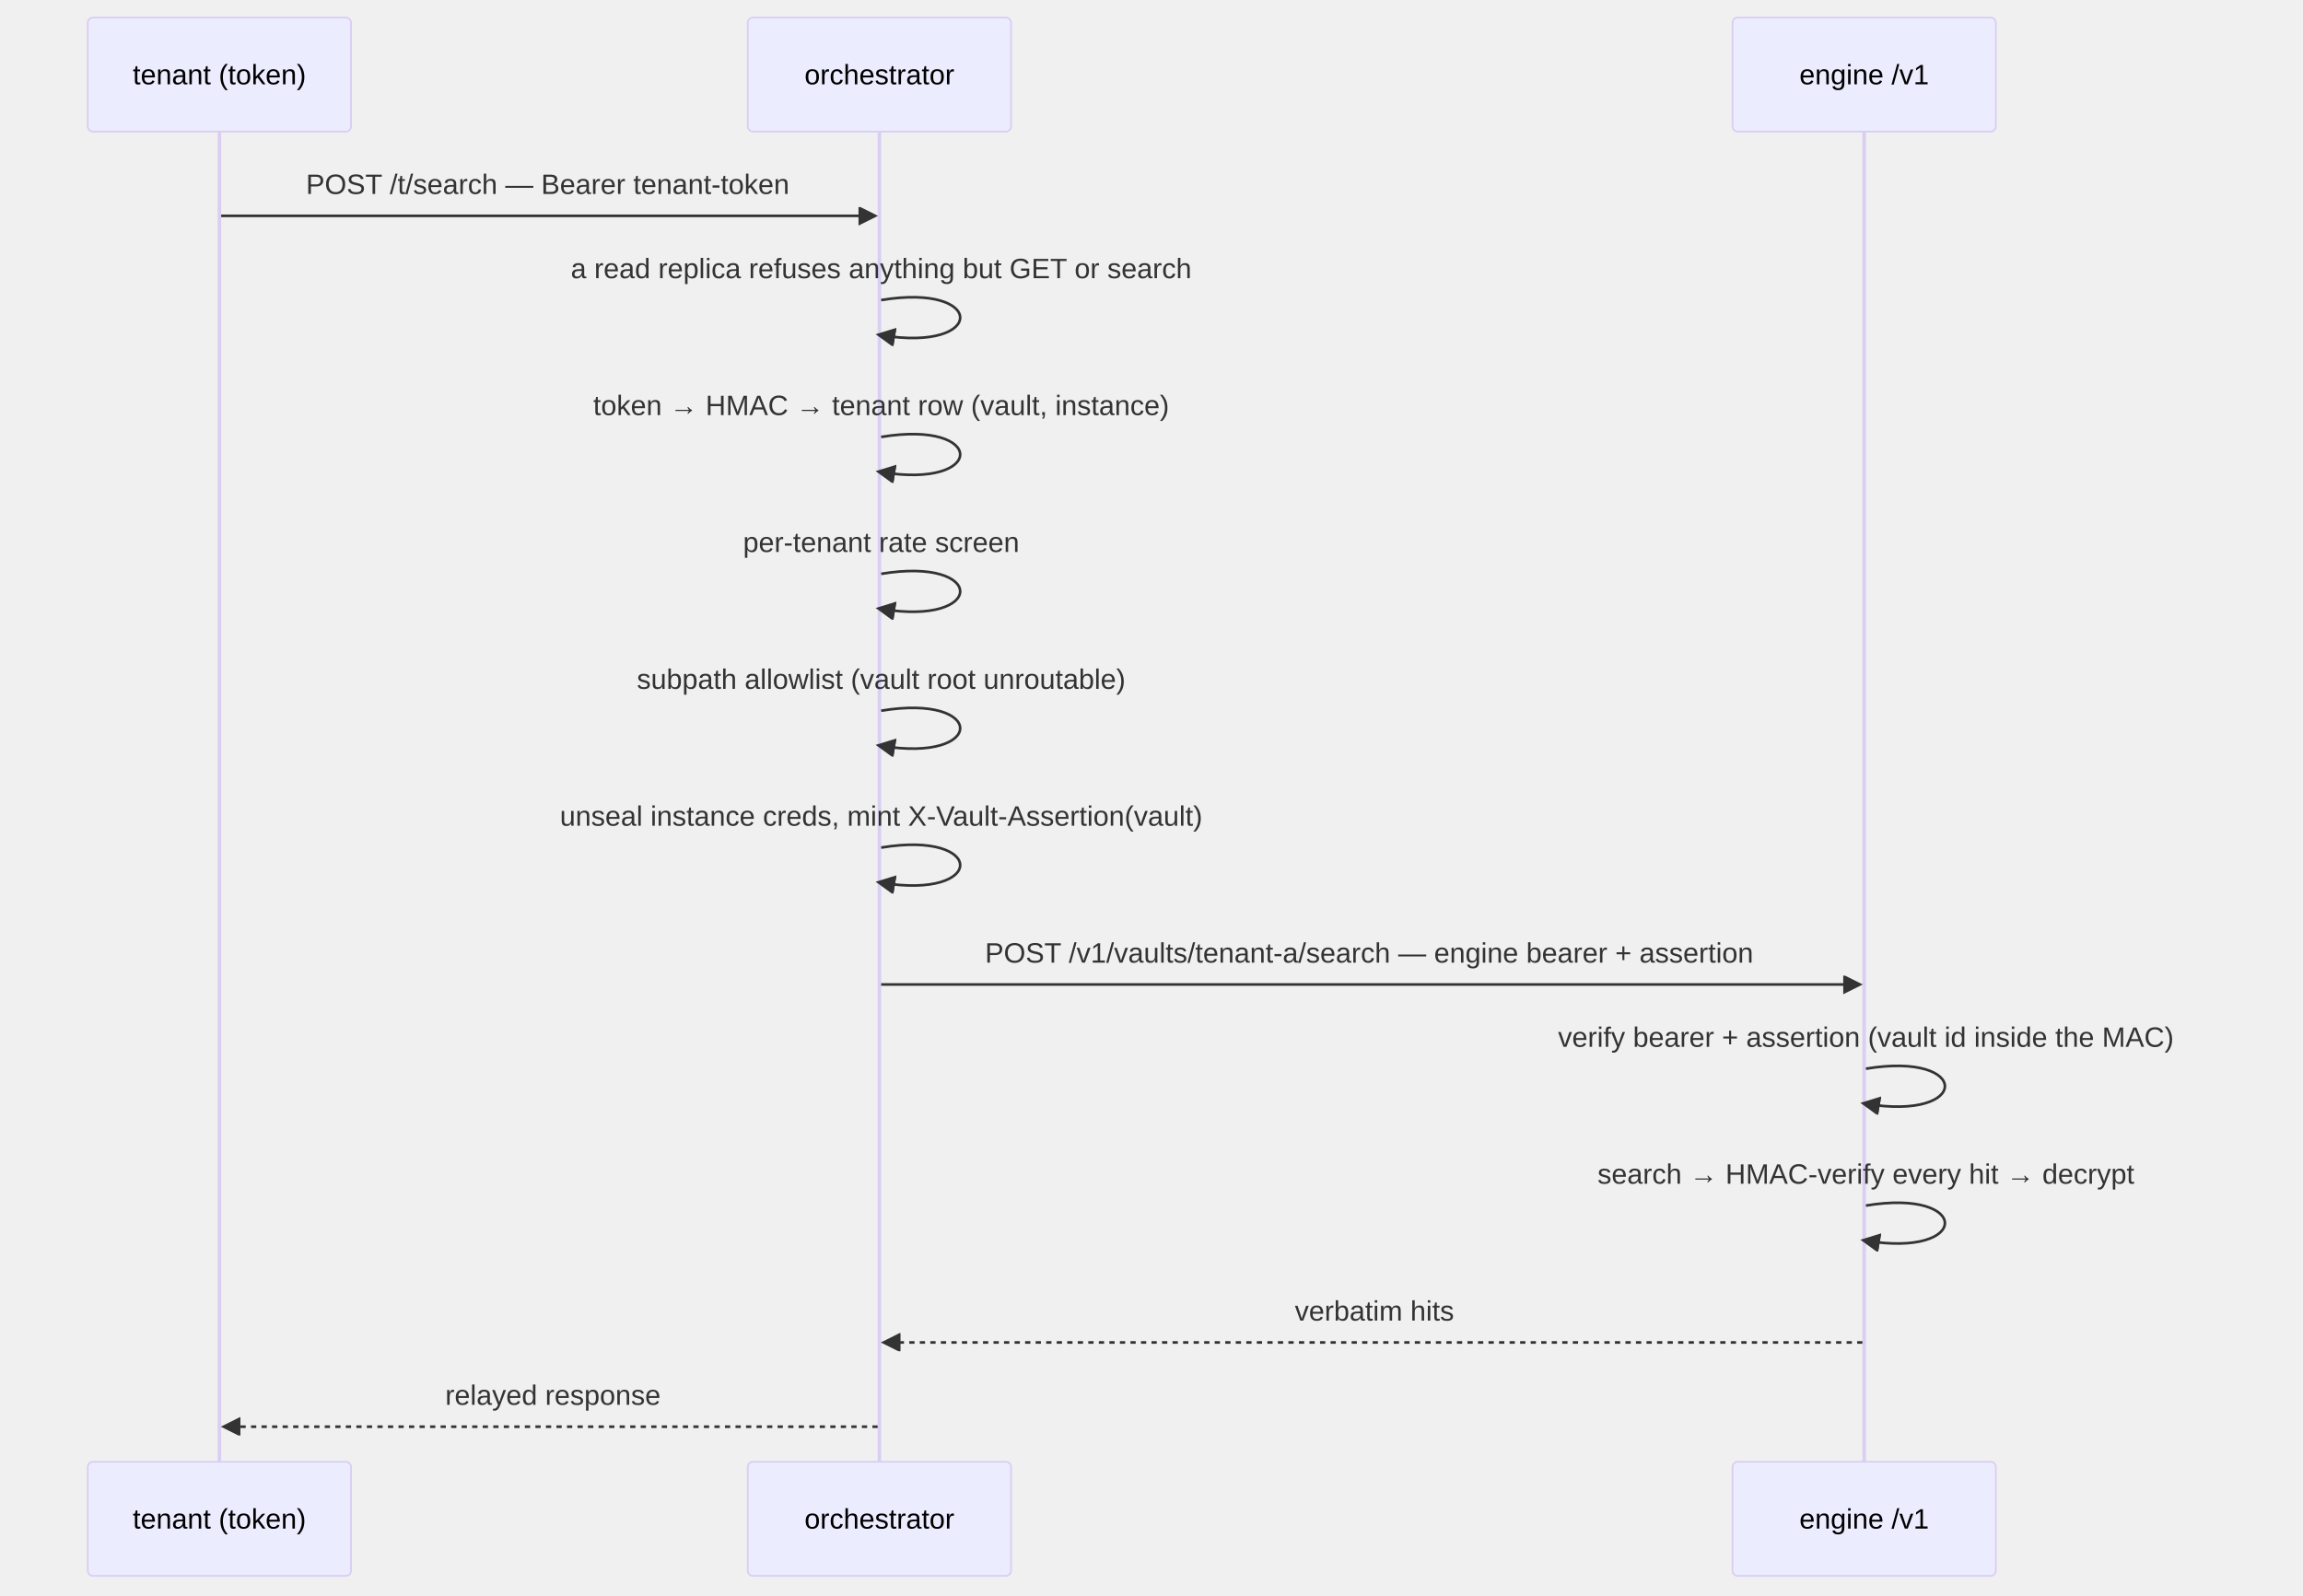
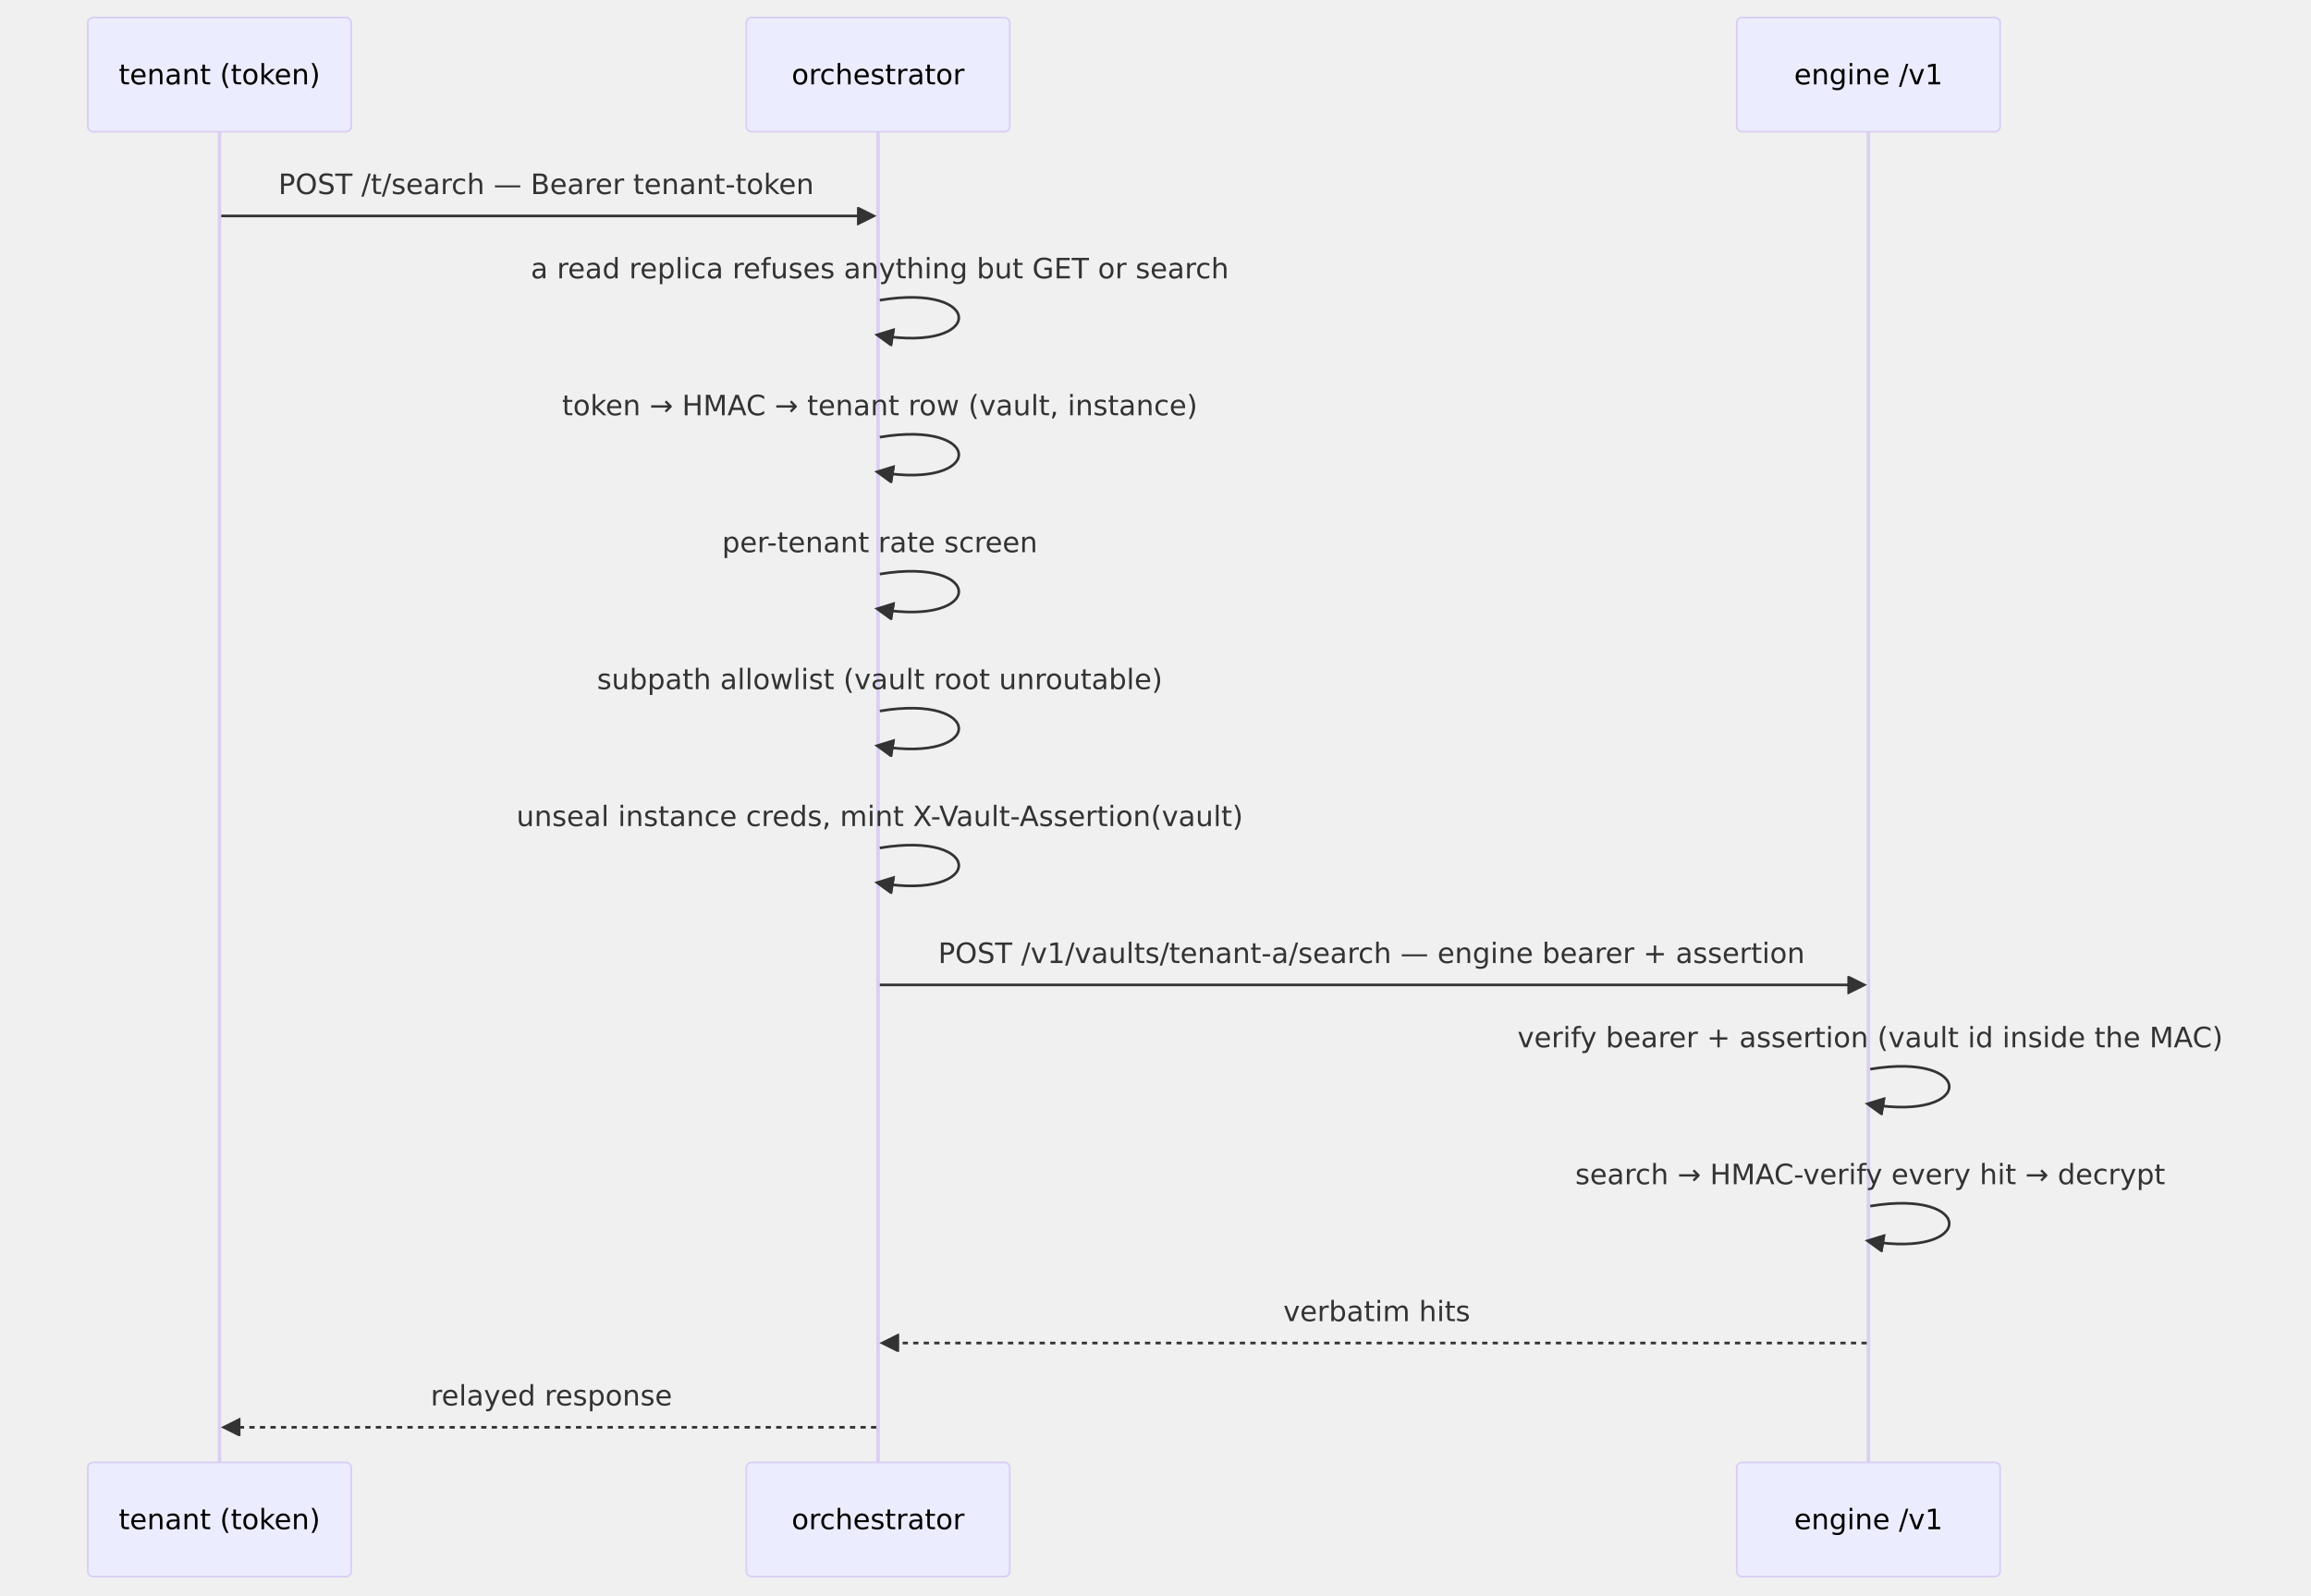
- <svg xmlns="http://www.w3.org/2000/svg" aria-roledescription="sequence" role="graphics-document document" viewBox="-50 -10 1312 909" style="max-width: 1312px; background-color: white;" width="100%" id="my-svg">
+ <svg xmlns="http://www.w3.org/2000/svg" aria-roledescription="sequence" role="graphics-document document" viewBox="-50 -10 1316 909" style="max-width: 1316px; background-color: white;" width="100%" id="my-svg">
  <g>
-     <rect class="actor actor-bottom" ry="3" rx="3" name="E" height="65" width="150" stroke="#666" fill="#eaeaea" y="823" x="937" />
-     <text style="text-anchor: middle; font-size: 16px; font-weight: 400;" class="actor" alignment-baseline="central" dominant-baseline="central" y="855.5" x="1012">
-       <tspan dy="0" x="1012">engine /v1</tspan>
+     <rect class="actor actor-bottom" ry="3" rx="3" name="E" height="65" width="150" stroke="#666" fill="#eaeaea" y="823" x="939" />
+     <text style="text-anchor: middle; font-size: 16px; font-weight: 400; font-family: &quot;DejaVu Sans&quot;, &quot;Noto Sans&quot;, sans-serif;" class="actor" alignment-baseline="central" dominant-baseline="central" y="855.5" x="1014">
+       <tspan dy="0" x="1014">engine /v1</tspan>
    </text>
  </g>
  <g>
-     <rect class="actor actor-bottom" ry="3" rx="3" name="O" height="65" width="150" stroke="#666" fill="#eaeaea" y="823" x="376" />
-     <text style="text-anchor: middle; font-size: 16px; font-weight: 400;" class="actor" alignment-baseline="central" dominant-baseline="central" y="855.5" x="451">
-       <tspan dy="0" x="451">orchestrator</tspan>
+     <rect class="actor actor-bottom" ry="3" rx="3" name="O" height="65" width="150" stroke="#666" fill="#eaeaea" y="823" x="375" />
+     <text style="text-anchor: middle; font-size: 16px; font-weight: 400; font-family: &quot;DejaVu Sans&quot;, &quot;Noto Sans&quot;, sans-serif;" class="actor" alignment-baseline="central" dominant-baseline="central" y="855.5" x="450">
+       <tspan dy="0" x="450">orchestrator</tspan>
    </text>
  </g>
  <g>
    <rect class="actor actor-bottom" ry="3" rx="3" name="T" height="65" width="150" stroke="#666" fill="#eaeaea" y="823" x="0" />
-     <text style="text-anchor: middle; font-size: 16px; font-weight: 400;" class="actor" alignment-baseline="central" dominant-baseline="central" y="855.5" x="75">
+     <text style="text-anchor: middle; font-size: 16px; font-weight: 400; font-family: &quot;DejaVu Sans&quot;, &quot;Noto Sans&quot;, sans-serif;" class="actor" alignment-baseline="central" dominant-baseline="central" y="855.5" x="75">
      <tspan dy="0" x="75">tenant (token)</tspan>
    </text>
  </g>
  <g>
-     <line stroke="#999" stroke-width="0.5px" class="200" y2="823" x2="1012" y1="5" x1="1012" id="actor2" />
+     <line stroke="#999" stroke-width="0.5px" class="200" y2="823" x2="1014" y1="5" x1="1014" id="actor2" />
    <g id="root-2">
-       <rect class="actor actor-top" ry="3" rx="3" name="E" height="65" width="150" stroke="#666" fill="#eaeaea" y="0" x="937" />
-       <text style="text-anchor: middle; font-size: 16px; font-weight: 400;" class="actor" alignment-baseline="central" dominant-baseline="central" y="32.5" x="1012">
-         <tspan dy="0" x="1012">engine /v1</tspan>
+       <rect class="actor actor-top" ry="3" rx="3" name="E" height="65" width="150" stroke="#666" fill="#eaeaea" y="0" x="939" />
+       <text style="text-anchor: middle; font-size: 16px; font-weight: 400; font-family: &quot;DejaVu Sans&quot;, &quot;Noto Sans&quot;, sans-serif;" class="actor" alignment-baseline="central" dominant-baseline="central" y="32.5" x="1014">
+         <tspan dy="0" x="1014">engine /v1</tspan>
      </text>
    </g>
  </g>
  <g>
-     <line stroke="#999" stroke-width="0.5px" class="200" y2="823" x2="451" y1="5" x1="451" id="actor1" />
+     <line stroke="#999" stroke-width="0.5px" class="200" y2="823" x2="450" y1="5" x1="450" id="actor1" />
    <g id="root-1">
-       <rect class="actor actor-top" ry="3" rx="3" name="O" height="65" width="150" stroke="#666" fill="#eaeaea" y="0" x="376" />
-       <text style="text-anchor: middle; font-size: 16px; font-weight: 400;" class="actor" alignment-baseline="central" dominant-baseline="central" y="32.5" x="451">
-         <tspan dy="0" x="451">orchestrator</tspan>
+       <rect class="actor actor-top" ry="3" rx="3" name="O" height="65" width="150" stroke="#666" fill="#eaeaea" y="0" x="375" />
+       <text style="text-anchor: middle; font-size: 16px; font-weight: 400; font-family: &quot;DejaVu Sans&quot;, &quot;Noto Sans&quot;, sans-serif;" class="actor" alignment-baseline="central" dominant-baseline="central" y="32.5" x="450">
+         <tspan dy="0" x="450">orchestrator</tspan>
      </text>
    </g>
  </g>
  <g>
    <line stroke="#999" stroke-width="0.5px" class="200" y2="823" x2="75" y1="5" x1="75" id="actor0" />
    <g id="root-0">
      <rect class="actor actor-top" ry="3" rx="3" name="T" height="65" width="150" stroke="#666" fill="#eaeaea" y="0" x="0" />
-       <text style="text-anchor: middle; font-size: 16px; font-weight: 400;" class="actor" alignment-baseline="central" dominant-baseline="central" y="32.5" x="75">
+       <text style="text-anchor: middle; font-size: 16px; font-weight: 400; font-family: &quot;DejaVu Sans&quot;, &quot;Noto Sans&quot;, sans-serif;" class="actor" alignment-baseline="central" dominant-baseline="central" y="32.5" x="75">
        <tspan dy="0" x="75">tenant (token)</tspan>
      </text>
    </g>
  </g>
-   <style>#my-svg{font-family:"trebuchet ms",verdana,arial,sans-serif;font-size:16px;fill:#333;}#my-svg .error-icon{fill:#552222;}#my-svg .error-text{fill:#552222;stroke:#552222;}#my-svg .edge-thickness-normal{stroke-width:2px;}#my-svg .edge-thickness-thick{stroke-width:3.5px;}#my-svg .edge-pattern-solid{stroke-dasharray:0;}#my-svg .edge-pattern-dashed{stroke-dasharray:3;}#my-svg .edge-pattern-dotted{stroke-dasharray:2;}#my-svg .marker{fill:#333333;stroke:#333333;}#my-svg .marker.cross{stroke:#333333;}#my-svg svg{font-family:"trebuchet ms",verdana,arial,sans-serif;font-size:16px;}#my-svg .actor{stroke:hsl(259.626, 59.777%, 87.902%);fill:#ECECFF;}#my-svg text.actor&gt;tspan{fill:black;stroke:none;}#my-svg .actor-line{stroke:grey;}#my-svg .messageLine0{stroke-width:1.5;stroke-dasharray:none;stroke:#333;}#my-svg .messageLine1{stroke-width:1.5;stroke-dasharray:2,2;stroke:#333;}#my-svg #arrowhead path{fill:#333;stroke:#333;}#my-svg .sequenceNumber{fill:white;}#my-svg #sequencenumber{fill:#333;}#my-svg #crosshead path{fill:#333;stroke:#333;}#my-svg .messageText{fill:#333;stroke:none;}#my-svg .labelBox{stroke:hsl(259.626, 59.777%, 87.902%);fill:#ECECFF;}#my-svg .labelText,#my-svg .labelText&gt;tspan{fill:black;stroke:none;}#my-svg .loopText,#my-svg .loopText&gt;tspan{fill:black;stroke:none;}#my-svg .loopLine{stroke-width:2px;stroke-dasharray:2,2;stroke:hsl(259.626, 59.777%, 87.902%);fill:hsl(259.626, 59.777%, 87.902%);}#my-svg .note{stroke:#aaaa33;fill:#fff5ad;}#my-svg .noteText,#my-svg .noteText&gt;tspan{fill:black;stroke:none;}#my-svg .activation0{fill:#f4f4f4;stroke:#666;}#my-svg .activation1{fill:#f4f4f4;stroke:#666;}#my-svg .activation2{fill:#f4f4f4;stroke:#666;}#my-svg .actorPopupMenu{position:absolute;}#my-svg .actorPopupMenuPanel{position:absolute;fill:#ECECFF;box-shadow:0px 8px 16px 0px rgba(0,0,0,0.2);filter:drop-shadow(3px 5px 2px rgb(0 0 0 / 0.4));}#my-svg .actor-man line{stroke:hsl(259.626, 59.777%, 87.902%);fill:#ECECFF;}#my-svg .actor-man circle,#my-svg line{stroke:hsl(259.626, 59.777%, 87.902%);fill:#ECECFF;stroke-width:2px;}#my-svg :root{--mermaid-font-family:"trebuchet ms",verdana,arial,sans-serif;}</style>
+   <style>#my-svg{font-family:"DejaVu Sans","Noto Sans",sans-serif;font-size:16px;fill:#333;}#my-svg .error-icon{fill:#552222;}#my-svg .error-text{fill:#552222;stroke:#552222;}#my-svg .edge-thickness-normal{stroke-width:2px;}#my-svg .edge-thickness-thick{stroke-width:3.5px;}#my-svg .edge-pattern-solid{stroke-dasharray:0;}#my-svg .edge-pattern-dashed{stroke-dasharray:3;}#my-svg .edge-pattern-dotted{stroke-dasharray:2;}#my-svg .marker{fill:#333333;stroke:#333333;}#my-svg .marker.cross{stroke:#333333;}#my-svg svg{font-family:"DejaVu Sans","Noto Sans",sans-serif;font-size:16px;}#my-svg .actor{stroke:hsl(259.626, 59.777%, 87.902%);fill:#ECECFF;}#my-svg text.actor&gt;tspan{fill:black;stroke:none;}#my-svg .actor-line{stroke:grey;}#my-svg .messageLine0{stroke-width:1.5;stroke-dasharray:none;stroke:#333;}#my-svg .messageLine1{stroke-width:1.5;stroke-dasharray:2,2;stroke:#333;}#my-svg #arrowhead path{fill:#333;stroke:#333;}#my-svg .sequenceNumber{fill:white;}#my-svg #sequencenumber{fill:#333;}#my-svg #crosshead path{fill:#333;stroke:#333;}#my-svg .messageText{fill:#333;stroke:none;}#my-svg .labelBox{stroke:hsl(259.626, 59.777%, 87.902%);fill:#ECECFF;}#my-svg .labelText,#my-svg .labelText&gt;tspan{fill:black;stroke:none;}#my-svg .loopText,#my-svg .loopText&gt;tspan{fill:black;stroke:none;}#my-svg .loopLine{stroke-width:2px;stroke-dasharray:2,2;stroke:hsl(259.626, 59.777%, 87.902%);fill:hsl(259.626, 59.777%, 87.902%);}#my-svg .note{stroke:#aaaa33;fill:#fff5ad;}#my-svg .noteText,#my-svg .noteText&gt;tspan{fill:black;stroke:none;}#my-svg .activation0{fill:#f4f4f4;stroke:#666;}#my-svg .activation1{fill:#f4f4f4;stroke:#666;}#my-svg .activation2{fill:#f4f4f4;stroke:#666;}#my-svg .actorPopupMenu{position:absolute;}#my-svg .actorPopupMenuPanel{position:absolute;fill:#ECECFF;box-shadow:0px 8px 16px 0px rgba(0,0,0,0.2);filter:drop-shadow(3px 5px 2px rgb(0 0 0 / 0.4));}#my-svg .actor-man line{stroke:hsl(259.626, 59.777%, 87.902%);fill:#ECECFF;}#my-svg .actor-man circle,#my-svg line{stroke:hsl(259.626, 59.777%, 87.902%);fill:#ECECFF;stroke-width:2px;}#my-svg :root{--mermaid-font-family:"DejaVu Sans","Noto Sans",sans-serif;}</style>
  <g />
  <defs>
    <symbol height="24" width="24" id="computer">
      <path d="M2 2v13h20v-13h-20zm18 11h-16v-9h16v9zm-10.228 6l.466-1h3.524l.467 1h-4.457zm14.228 3h-24l2-6h2.104l-1.33 4h18.45l-1.297-4h2.073l2 6zm-5-10h-14v-7h14v7z" transform="scale(.5)" />
    </symbol>
  </defs>
  <defs>
    <symbol clip-rule="evenodd" fill-rule="evenodd" id="database">
      <path d="M12.258.001l.256.004.255.005.253.008.251.01.249.012.247.015.246.016.242.019.241.02.239.023.236.024.233.027.231.028.229.031.225.032.223.034.22.036.217.038.214.04.211.041.208.043.205.045.201.046.198.048.194.05.191.051.187.053.183.054.18.056.175.057.172.059.168.06.163.061.16.063.155.064.15.066.074.033.073.033.071.034.07.034.069.035.068.035.067.035.066.035.064.036.064.036.062.036.06.036.06.037.058.037.058.037.055.038.055.038.053.038.052.038.051.039.05.039.048.039.047.039.045.04.044.04.043.04.041.04.04.041.039.041.037.041.036.041.034.041.033.042.032.042.03.042.029.042.027.042.026.043.024.043.023.043.021.043.02.043.018.044.017.043.015.044.013.044.012.044.011.045.009.044.007.045.006.045.004.045.002.045.001.045v17l-.001.045-.002.045-.004.045-.006.045-.007.045-.009.044-.011.045-.012.044-.013.044-.015.044-.017.043-.018.044-.02.043-.021.043-.023.043-.024.043-.026.043-.027.042-.029.042-.03.042-.032.042-.033.042-.034.041-.036.041-.037.041-.039.041-.04.041-.041.04-.043.04-.044.04-.045.04-.047.039-.048.039-.05.039-.051.039-.052.038-.053.038-.055.038-.055.038-.058.037-.058.037-.06.037-.06.036-.062.036-.064.036-.064.036-.066.035-.067.035-.068.035-.069.035-.07.034-.071.034-.073.033-.074.033-.15.066-.155.064-.16.063-.163.061-.168.06-.172.059-.175.057-.18.056-.183.054-.187.053-.191.051-.194.05-.198.048-.201.046-.205.045-.208.043-.211.041-.214.04-.217.038-.22.036-.223.034-.225.032-.229.031-.231.028-.233.027-.236.024-.239.023-.241.02-.242.019-.246.016-.247.015-.249.012-.251.01-.253.008-.255.005-.256.004-.258.001-.258-.001-.256-.004-.255-.005-.253-.008-.251-.01-.249-.012-.247-.015-.245-.016-.243-.019-.241-.02-.238-.023-.236-.024-.234-.027-.231-.028-.228-.031-.226-.032-.223-.034-.22-.036-.217-.038-.214-.04-.211-.041-.208-.043-.204-.045-.201-.046-.198-.048-.195-.05-.19-.051-.187-.053-.184-.054-.179-.056-.176-.057-.172-.059-.167-.06-.164-.061-.159-.063-.155-.064-.151-.066-.074-.033-.072-.033-.072-.034-.07-.034-.069-.035-.068-.035-.067-.035-.066-.035-.064-.036-.063-.036-.062-.036-.061-.036-.06-.037-.058-.037-.057-.037-.056-.038-.055-.038-.053-.038-.052-.038-.051-.039-.049-.039-.049-.039-.046-.039-.046-.04-.044-.04-.043-.04-.041-.04-.04-.041-.039-.041-.037-.041-.036-.041-.034-.041-.033-.042-.032-.042-.03-.042-.029-.042-.027-.042-.026-.043-.024-.043-.023-.043-.021-.043-.02-.043-.018-.044-.017-.043-.015-.044-.013-.044-.012-.044-.011-.045-.009-.044-.007-.045-.006-.045-.004-.045-.002-.045-.001-.045v-17l.001-.045.002-.045.004-.045.006-.045.007-.045.009-.044.011-.045.012-.044.013-.044.015-.044.017-.043.018-.044.02-.043.021-.043.023-.043.024-.043.026-.043.027-.042.029-.042.03-.042.032-.042.033-.042.034-.041.036-.041.037-.041.039-.041.04-.041.041-.04.043-.04.044-.04.046-.04.046-.039.049-.039.049-.039.051-.039.052-.038.053-.038.055-.038.056-.038.057-.037.058-.037.06-.037.061-.036.062-.036.063-.036.064-.036.066-.035.067-.035.068-.035.069-.035.07-.034.072-.034.072-.033.074-.033.151-.066.155-.064.159-.063.164-.061.167-.06.172-.059.176-.057.179-.056.184-.054.187-.053.19-.051.195-.05.198-.048.201-.046.204-.045.208-.043.211-.041.214-.04.217-.038.22-.036.223-.034.226-.032.228-.031.231-.028.234-.027.236-.024.238-.023.241-.02.243-.019.245-.016.247-.015.249-.012.251-.01.253-.008.255-.005.256-.004.258-.001.258.001zm-9.258 20.499v.01l.001.021.003.021.004.022.005.021.006.022.007.022.009.023.01.022.011.023.012.023.013.023.015.023.016.024.017.023.018.024.019.024.021.024.022.025.023.024.024.025.052.049.056.05.061.051.066.051.07.051.075.051.079.052.084.052.088.052.092.052.097.052.102.051.105.052.11.052.114.051.119.051.123.051.127.05.131.05.135.05.139.048.144.049.147.047.152.047.155.047.16.045.163.045.167.043.171.043.176.041.178.041.183.039.187.039.19.037.194.035.197.035.202.033.204.031.209.03.212.029.216.027.219.025.222.024.226.021.23.02.233.018.236.016.24.015.243.012.246.01.249.008.253.005.256.004.259.001.26-.001.257-.004.254-.005.25-.008.247-.011.244-.012.241-.014.237-.016.233-.018.231-.021.226-.021.224-.024.22-.026.216-.027.212-.028.21-.031.205-.031.202-.034.198-.034.194-.036.191-.037.187-.039.183-.04.179-.04.175-.042.172-.043.168-.044.163-.045.16-.046.155-.046.152-.047.148-.048.143-.049.139-.049.136-.05.131-.05.126-.05.123-.051.118-.052.114-.051.11-.052.106-.052.101-.052.096-.052.092-.052.088-.053.083-.051.079-.052.074-.052.07-.051.065-.051.06-.051.056-.05.051-.05.023-.024.023-.025.021-.024.02-.024.019-.024.018-.024.017-.024.015-.023.014-.024.013-.023.012-.023.01-.023.01-.022.008-.022.006-.022.006-.022.004-.022.004-.021.001-.021.001-.021v-4.127l-.077.055-.08.053-.083.054-.085.053-.087.052-.09.052-.093.051-.095.05-.097.05-.1.049-.102.049-.105.048-.106.047-.109.047-.111.046-.114.045-.115.045-.118.044-.12.043-.122.042-.124.042-.126.041-.128.04-.13.04-.132.038-.134.038-.135.037-.138.037-.139.035-.142.035-.143.034-.144.033-.147.032-.148.031-.15.03-.151.03-.153.029-.154.027-.156.027-.158.026-.159.025-.161.024-.162.023-.163.022-.165.021-.166.02-.167.019-.169.018-.169.017-.171.016-.173.015-.173.014-.175.013-.175.012-.177.011-.178.01-.179.008-.179.008-.181.006-.182.005-.182.004-.184.003-.184.002h-.37l-.184-.002-.184-.003-.182-.004-.182-.005-.181-.006-.179-.008-.179-.008-.178-.01-.176-.011-.176-.012-.175-.013-.173-.014-.172-.015-.171-.016-.17-.017-.169-.018-.167-.019-.166-.02-.165-.021-.163-.022-.162-.023-.161-.024-.159-.025-.157-.026-.156-.027-.155-.027-.153-.029-.151-.03-.15-.03-.148-.031-.146-.032-.145-.033-.143-.034-.141-.035-.14-.035-.137-.037-.136-.037-.134-.038-.132-.038-.13-.04-.128-.04-.126-.041-.124-.042-.122-.042-.12-.044-.117-.043-.116-.045-.113-.045-.112-.046-.109-.047-.106-.047-.105-.048-.102-.049-.1-.049-.097-.05-.095-.05-.093-.052-.09-.051-.087-.052-.085-.053-.083-.054-.08-.054-.077-.054v4.127zm0-5.654v.011l.001.021.003.021.004.021.005.022.006.022.007.022.009.022.01.022.011.023.012.023.013.023.015.024.016.023.017.024.018.024.019.024.021.024.022.024.023.025.024.024.052.05.056.05.061.05.066.051.07.051.075.052.079.051.084.052.088.052.092.052.097.052.102.052.105.052.11.051.114.051.119.052.123.05.127.051.131.05.135.049.139.049.144.048.147.048.152.047.155.046.16.045.163.045.167.044.171.042.176.042.178.04.183.04.187.038.19.037.194.036.197.034.202.033.204.032.209.03.212.028.216.027.219.025.222.024.226.022.23.02.233.018.236.016.24.014.243.012.246.01.249.008.253.006.256.003.259.001.26-.001.257-.003.254-.006.25-.008.247-.01.244-.012.241-.015.237-.016.233-.018.231-.02.226-.022.224-.024.22-.025.216-.027.212-.029.21-.03.205-.032.202-.033.198-.035.194-.036.191-.037.187-.039.183-.039.179-.041.175-.042.172-.043.168-.044.163-.045.16-.045.155-.047.152-.047.148-.048.143-.048.139-.05.136-.049.131-.05.126-.051.123-.051.118-.051.114-.052.11-.052.106-.052.101-.052.096-.052.092-.052.088-.052.083-.052.079-.052.074-.051.07-.052.065-.051.06-.05.056-.051.051-.049.023-.025.023-.024.021-.025.02-.024.019-.024.018-.024.017-.024.015-.023.014-.023.013-.024.012-.022.01-.023.01-.023.008-.022.006-.022.006-.022.004-.021.004-.022.001-.021.001-.021v-4.139l-.077.054-.08.054-.083.054-.085.052-.087.053-.09.051-.093.051-.095.051-.097.05-.1.049-.102.049-.105.048-.106.047-.109.047-.111.046-.114.045-.115.044-.118.044-.12.044-.122.042-.124.042-.126.041-.128.04-.13.039-.132.039-.134.038-.135.037-.138.036-.139.036-.142.035-.143.033-.144.033-.147.033-.148.031-.15.03-.151.03-.153.028-.154.028-.156.027-.158.026-.159.025-.161.024-.162.023-.163.022-.165.021-.166.02-.167.019-.169.018-.169.017-.171.016-.173.015-.173.014-.175.013-.175.012-.177.011-.178.009-.179.009-.179.007-.181.007-.182.005-.182.004-.184.003-.184.002h-.37l-.184-.002-.184-.003-.182-.004-.182-.005-.181-.007-.179-.007-.179-.009-.178-.009-.176-.011-.176-.012-.175-.013-.173-.014-.172-.015-.171-.016-.17-.017-.169-.018-.167-.019-.166-.02-.165-.021-.163-.022-.162-.023-.161-.024-.159-.025-.157-.026-.156-.027-.155-.028-.153-.028-.151-.03-.15-.03-.148-.031-.146-.033-.145-.033-.143-.033-.141-.035-.14-.036-.137-.036-.136-.037-.134-.038-.132-.039-.13-.039-.128-.04-.126-.041-.124-.042-.122-.043-.12-.043-.117-.044-.116-.044-.113-.046-.112-.046-.109-.046-.106-.047-.105-.048-.102-.049-.1-.049-.097-.05-.095-.051-.093-.051-.09-.051-.087-.053-.085-.052-.083-.054-.08-.054-.077-.054v4.139zm0-5.666v.011l.001.02.003.022.004.021.005.022.006.021.007.022.009.023.01.022.011.023.012.023.013.023.015.023.016.024.017.024.018.023.019.024.021.025.022.024.023.024.024.025.052.05.056.05.061.05.066.051.07.051.075.052.079.051.084.052.088.052.092.052.097.052.102.052.105.051.11.052.114.051.119.051.123.051.127.05.131.05.135.05.139.049.144.048.147.048.152.047.155.046.16.045.163.045.167.043.171.043.176.042.178.04.183.04.187.038.19.037.194.036.197.034.202.033.204.032.209.03.212.028.216.027.219.025.222.024.226.021.23.02.233.018.236.017.24.014.243.012.246.01.249.008.253.006.256.003.259.001.26-.001.257-.003.254-.006.25-.008.247-.01.244-.013.241-.014.237-.016.233-.018.231-.02.226-.022.224-.024.22-.025.216-.027.212-.029.21-.03.205-.032.202-.033.198-.035.194-.036.191-.037.187-.039.183-.039.179-.041.175-.042.172-.043.168-.044.163-.045.16-.045.155-.047.152-.047.148-.048.143-.049.139-.049.136-.049.131-.051.126-.05.123-.051.118-.052.114-.051.11-.052.106-.052.101-.052.096-.052.092-.052.088-.052.083-.052.079-.052.074-.052.07-.051.065-.051.06-.051.056-.05.051-.049.023-.025.023-.025.021-.024.02-.024.019-.024.018-.024.017-.024.015-.023.014-.024.013-.023.012-.023.01-.022.01-.023.008-.022.006-.022.006-.022.004-.022.004-.021.001-.021.001-.021v-4.153l-.077.054-.08.054-.083.053-.085.053-.087.053-.09.051-.093.051-.095.051-.097.05-.1.049-.102.048-.105.048-.106.048-.109.046-.111.046-.114.046-.115.044-.118.044-.12.043-.122.043-.124.042-.126.041-.128.04-.13.039-.132.039-.134.038-.135.037-.138.036-.139.036-.142.034-.143.034-.144.033-.147.032-.148.032-.15.03-.151.03-.153.028-.154.028-.156.027-.158.026-.159.024-.161.024-.162.023-.163.023-.165.021-.166.02-.167.019-.169.018-.169.017-.171.016-.173.015-.173.014-.175.013-.175.012-.177.01-.178.01-.179.009-.179.007-.181.006-.182.006-.182.004-.184.003-.184.001-.185.001-.185-.001-.184-.001-.184-.003-.182-.004-.182-.006-.181-.006-.179-.007-.179-.009-.178-.01-.176-.01-.176-.012-.175-.013-.173-.014-.172-.015-.171-.016-.17-.017-.169-.018-.167-.019-.166-.02-.165-.021-.163-.023-.162-.023-.161-.024-.159-.024-.157-.026-.156-.027-.155-.028-.153-.028-.151-.03-.15-.03-.148-.032-.146-.032-.145-.033-.143-.034-.141-.034-.14-.036-.137-.036-.136-.037-.134-.038-.132-.039-.13-.039-.128-.041-.126-.041-.124-.041-.122-.043-.12-.043-.117-.044-.116-.044-.113-.046-.112-.046-.109-.046-.106-.048-.105-.048-.102-.048-.1-.05-.097-.049-.095-.051-.093-.051-.09-.052-.087-.052-.085-.053-.083-.053-.08-.054-.077-.054v4.153zm8.74-8.179l-.257.004-.254.005-.25.008-.247.011-.244.012-.241.014-.237.016-.233.018-.231.021-.226.022-.224.023-.22.026-.216.027-.212.028-.21.031-.205.032-.202.033-.198.034-.194.036-.191.038-.187.038-.183.04-.179.041-.175.042-.172.043-.168.043-.163.045-.16.046-.155.046-.152.048-.148.048-.143.048-.139.049-.136.05-.131.05-.126.051-.123.051-.118.051-.114.052-.11.052-.106.052-.101.052-.096.052-.092.052-.088.052-.083.052-.079.052-.074.051-.07.052-.065.051-.06.05-.056.05-.051.05-.023.025-.023.024-.021.024-.02.025-.019.024-.018.024-.017.023-.015.024-.014.023-.013.023-.012.023-.01.023-.01.022-.008.022-.006.023-.006.021-.004.022-.004.021-.001.021-.001.021.001.021.001.021.004.021.004.022.006.021.006.023.008.022.01.022.01.023.012.023.013.023.014.023.015.024.017.023.018.024.019.024.02.025.021.024.023.024.023.025.051.05.056.05.06.05.065.051.07.052.074.051.079.052.083.052.088.052.092.052.096.052.101.052.106.052.11.052.114.052.118.051.123.051.126.051.131.05.136.05.139.049.143.048.148.048.152.048.155.046.16.046.163.045.168.043.172.043.175.042.179.041.183.04.187.038.191.038.194.036.198.034.202.033.205.032.21.031.212.028.216.027.22.026.224.023.226.022.231.021.233.018.237.016.241.014.244.012.247.011.25.008.254.005.257.004.26.001.26-.001.257-.004.254-.005.25-.008.247-.011.244-.012.241-.014.237-.016.233-.018.231-.021.226-.022.224-.023.22-.026.216-.027.212-.028.21-.031.205-.032.202-.033.198-.034.194-.036.191-.038.187-.038.183-.04.179-.041.175-.042.172-.043.168-.043.163-.045.16-.046.155-.046.152-.048.148-.048.143-.048.139-.049.136-.05.131-.05.126-.051.123-.051.118-.051.114-.052.11-.052.106-.052.101-.052.096-.052.092-.052.088-.052.083-.052.079-.052.074-.051.07-.052.065-.051.06-.05.056-.05.051-.05.023-.025.023-.024.021-.024.02-.025.019-.024.018-.024.017-.023.015-.024.014-.023.013-.023.012-.023.01-.023.01-.022.008-.022.006-.023.006-.021.004-.022.004-.021.001-.021.001-.021-.001-.021-.001-.021-.004-.021-.004-.022-.006-.021-.006-.023-.008-.022-.01-.022-.01-.023-.012-.023-.013-.023-.014-.023-.015-.024-.017-.023-.018-.024-.019-.024-.02-.025-.021-.024-.023-.024-.023-.025-.051-.05-.056-.05-.06-.05-.065-.051-.07-.052-.074-.051-.079-.052-.083-.052-.088-.052-.092-.052-.096-.052-.101-.052-.106-.052-.11-.052-.114-.052-.118-.051-.123-.051-.126-.051-.131-.05-.136-.05-.139-.049-.143-.048-.148-.048-.152-.048-.155-.046-.16-.046-.163-.045-.168-.043-.172-.043-.175-.042-.179-.041-.183-.04-.187-.038-.191-.038-.194-.036-.198-.034-.202-.033-.205-.032-.21-.031-.212-.028-.216-.027-.22-.026-.224-.023-.226-.022-.231-.021-.233-.018-.237-.016-.241-.014-.244-.012-.247-.011-.25-.008-.254-.005-.257-.004-.26-.001-.26.001z" transform="scale(.5)" />
    </symbol>
  </defs>
  <defs>
    <symbol height="24" width="24" id="clock">
      <path d="M12 2c5.514 0 10 4.486 10 10s-4.486 10-10 10-10-4.486-10-10 4.486-10 10-10zm0-2c-6.627 0-12 5.373-12 12s5.373 12 12 12 12-5.373 12-12-5.373-12-12-12zm5.848 12.459c.202.038.202.333.001.372-1.907.361-6.045 1.111-6.547 1.111-.719 0-1.301-.582-1.301-1.301 0-.512.77-5.447 1.125-7.445.034-.192.312-.181.343.014l.985 6.238 5.394 1.011z" transform="scale(.5)" />
    </symbol>
  </defs>
  <defs>
    <marker orient="auto" markerHeight="12" markerWidth="12" markerUnits="userSpaceOnUse" refY="5" refX="7.9" id="arrowhead">
      <path d="M 0 0 L 10 5 L 0 10 z" />
    </marker>
  </defs>
  <defs>
    <marker refY="4.5" refX="4" orient="auto" markerHeight="8" markerWidth="15" id="crosshead">
      <path style="stroke-dasharray: 0, 0;" d="M 1,2 L 6,7 M 6,2 L 1,7" stroke-width="1pt" stroke="#000000" fill="none" />
    </marker>
  </defs>
  <defs>
    <marker orient="auto" markerHeight="28" markerWidth="20" refY="7" refX="15.5" id="filled-head">
      <path d="M 18,7 L9,13 L14,7 L9,1 Z" />
    </marker>
  </defs>
  <defs>
    <marker orient="auto" markerHeight="40" markerWidth="60" refY="15" refX="15" id="sequencenumber">
      <circle r="6" cy="15" cx="15" />
    </marker>
  </defs>
-   <text style="font-size: 16px; font-weight: 400;" dy="1em" class="messageText" alignment-baseline="middle" dominant-baseline="middle" text-anchor="middle" y="80" x="262">POST /t/search — Bearer tenant-token</text>
-   <line style="fill: none;" marker-end="url(#arrowhead)" stroke="none" stroke-width="2" class="messageLine0" y2="113" x2="447" y1="113" x1="76" />
-   <text style="font-size: 16px; font-weight: 400;" dy="1em" class="messageText" alignment-baseline="middle" dominant-baseline="middle" text-anchor="middle" y="128" x="452">a read replica refuses anything but GET or search</text>
-   <path style="fill: none;" marker-end="url(#arrowhead)" stroke="none" stroke-width="2" class="messageLine0" d="M 452,161 C 512,151 512,191 452,181" />
-   <text style="font-size: 16px; font-weight: 400;" dy="1em" class="messageText" alignment-baseline="middle" dominant-baseline="middle" text-anchor="middle" y="206" x="452">token → HMAC → tenant row (vault, instance)</text>
-   <path style="fill: none;" marker-end="url(#arrowhead)" stroke="none" stroke-width="2" class="messageLine0" d="M 452,239 C 512,229 512,269 452,259" />
-   <text style="font-size: 16px; font-weight: 400;" dy="1em" class="messageText" alignment-baseline="middle" dominant-baseline="middle" text-anchor="middle" y="284" x="452">per-tenant rate screen</text>
-   <path style="fill: none;" marker-end="url(#arrowhead)" stroke="none" stroke-width="2" class="messageLine0" d="M 452,317 C 512,307 512,347 452,337" />
-   <text style="font-size: 16px; font-weight: 400;" dy="1em" class="messageText" alignment-baseline="middle" dominant-baseline="middle" text-anchor="middle" y="362" x="452">subpath allowlist (vault root unroutable)</text>
-   <path style="fill: none;" marker-end="url(#arrowhead)" stroke="none" stroke-width="2" class="messageLine0" d="M 452,395 C 512,385 512,425 452,415" />
-   <text style="font-size: 16px; font-weight: 400;" dy="1em" class="messageText" alignment-baseline="middle" dominant-baseline="middle" text-anchor="middle" y="440" x="452">unseal instance creds, mint X-Vault-Assertion(vault)</text>
-   <path style="fill: none;" marker-end="url(#arrowhead)" stroke="none" stroke-width="2" class="messageLine0" d="M 452,473 C 512,463 512,503 452,493" />
-   <text style="font-size: 16px; font-weight: 400;" dy="1em" class="messageText" alignment-baseline="middle" dominant-baseline="middle" text-anchor="middle" y="518" x="730">POST /v1/vaults/tenant-a/search — engine bearer + assertion</text>
-   <line style="fill: none;" marker-end="url(#arrowhead)" stroke="none" stroke-width="2" class="messageLine0" y2="551" x2="1008" y1="551" x1="452" />
-   <text style="font-size: 16px; font-weight: 400;" dy="1em" class="messageText" alignment-baseline="middle" dominant-baseline="middle" text-anchor="middle" y="566" x="1013">verify bearer + assertion (vault id inside the MAC)</text>
-   <path style="fill: none;" marker-end="url(#arrowhead)" stroke="none" stroke-width="2" class="messageLine0" d="M 1013,599 C 1073,589 1073,629 1013,619" />
-   <text style="font-size: 16px; font-weight: 400;" dy="1em" class="messageText" alignment-baseline="middle" dominant-baseline="middle" text-anchor="middle" y="644" x="1013">search → HMAC-verify every hit → decrypt</text>
-   <path style="fill: none;" marker-end="url(#arrowhead)" stroke="none" stroke-width="2" class="messageLine0" d="M 1013,677 C 1073,667 1073,707 1013,697" />
-   <text style="font-size: 16px; font-weight: 400;" dy="1em" class="messageText" alignment-baseline="middle" dominant-baseline="middle" text-anchor="middle" y="722" x="733">verbatim hits</text>
-   <line style="stroke-dasharray: 3, 3; fill: none;" marker-end="url(#arrowhead)" stroke="none" stroke-width="2" class="messageLine1" y2="755" x2="455" y1="755" x1="1011" />
-   <text style="font-size: 16px; font-weight: 400;" dy="1em" class="messageText" alignment-baseline="middle" dominant-baseline="middle" text-anchor="middle" y="770" x="265">relayed response</text>
-   <line style="stroke-dasharray: 3, 3; fill: none;" marker-end="url(#arrowhead)" stroke="none" stroke-width="2" class="messageLine1" y2="803" x2="79" y1="803" x1="450" />
+   <text style="font-family: &quot;DejaVu Sans&quot;, &quot;Noto Sans&quot;, sans-serif; font-size: 16px; font-weight: 400;" dy="1em" class="messageText" alignment-baseline="middle" dominant-baseline="middle" text-anchor="middle" y="80" x="261">POST /t/search — Bearer tenant-token</text>
+   <line style="fill: none;" marker-end="url(#arrowhead)" stroke="none" stroke-width="2" class="messageLine0" y2="113" x2="446" y1="113" x1="76" />
+   <text style="font-family: &quot;DejaVu Sans&quot;, &quot;Noto Sans&quot;, sans-serif; font-size: 16px; font-weight: 400;" dy="1em" class="messageText" alignment-baseline="middle" dominant-baseline="middle" text-anchor="middle" y="128" x="451">a read replica refuses anything but GET or search</text>
+   <path style="fill: none;" marker-end="url(#arrowhead)" stroke="none" stroke-width="2" class="messageLine0" d="M 451,161 C 511,151 511,191 451,181" />
+   <text style="font-family: &quot;DejaVu Sans&quot;, &quot;Noto Sans&quot;, sans-serif; font-size: 16px; font-weight: 400;" dy="1em" class="messageText" alignment-baseline="middle" dominant-baseline="middle" text-anchor="middle" y="206" x="451">token → HMAC → tenant row (vault, instance)</text>
+   <path style="fill: none;" marker-end="url(#arrowhead)" stroke="none" stroke-width="2" class="messageLine0" d="M 451,239 C 511,229 511,269 451,259" />
+   <text style="font-family: &quot;DejaVu Sans&quot;, &quot;Noto Sans&quot;, sans-serif; font-size: 16px; font-weight: 400;" dy="1em" class="messageText" alignment-baseline="middle" dominant-baseline="middle" text-anchor="middle" y="284" x="451">per-tenant rate screen</text>
+   <path style="fill: none;" marker-end="url(#arrowhead)" stroke="none" stroke-width="2" class="messageLine0" d="M 451,317 C 511,307 511,347 451,337" />
+   <text style="font-family: &quot;DejaVu Sans&quot;, &quot;Noto Sans&quot;, sans-serif; font-size: 16px; font-weight: 400;" dy="1em" class="messageText" alignment-baseline="middle" dominant-baseline="middle" text-anchor="middle" y="362" x="451">subpath allowlist (vault root unroutable)</text>
+   <path style="fill: none;" marker-end="url(#arrowhead)" stroke="none" stroke-width="2" class="messageLine0" d="M 451,395 C 511,385 511,425 451,415" />
+   <text style="font-family: &quot;DejaVu Sans&quot;, &quot;Noto Sans&quot;, sans-serif; font-size: 16px; font-weight: 400;" dy="1em" class="messageText" alignment-baseline="middle" dominant-baseline="middle" text-anchor="middle" y="440" x="451">unseal instance creds, mint X-Vault-Assertion(vault)</text>
+   <path style="fill: none;" marker-end="url(#arrowhead)" stroke="none" stroke-width="2" class="messageLine0" d="M 451,473 C 511,463 511,503 451,493" />
+   <text style="font-family: &quot;DejaVu Sans&quot;, &quot;Noto Sans&quot;, sans-serif; font-size: 16px; font-weight: 400;" dy="1em" class="messageText" alignment-baseline="middle" dominant-baseline="middle" text-anchor="middle" y="518" x="731">POST /v1/vaults/tenant-a/search — engine bearer + assertion</text>
+   <line style="fill: none;" marker-end="url(#arrowhead)" stroke="none" stroke-width="2" class="messageLine0" y2="551" x2="1010" y1="551" x1="451" />
+   <text style="font-family: &quot;DejaVu Sans&quot;, &quot;Noto Sans&quot;, sans-serif; font-size: 16px; font-weight: 400;" dy="1em" class="messageText" alignment-baseline="middle" dominant-baseline="middle" text-anchor="middle" y="566" x="1015">verify bearer + assertion (vault id inside the MAC)</text>
+   <path style="fill: none;" marker-end="url(#arrowhead)" stroke="none" stroke-width="2" class="messageLine0" d="M 1015,599 C 1075,589 1075,629 1015,619" />
+   <text style="font-family: &quot;DejaVu Sans&quot;, &quot;Noto Sans&quot;, sans-serif; font-size: 16px; font-weight: 400;" dy="1em" class="messageText" alignment-baseline="middle" dominant-baseline="middle" text-anchor="middle" y="644" x="1015">search → HMAC-verify every hit → decrypt</text>
+   <path style="fill: none;" marker-end="url(#arrowhead)" stroke="none" stroke-width="2" class="messageLine0" d="M 1015,677 C 1075,667 1075,707 1015,697" />
+   <text style="font-family: &quot;DejaVu Sans&quot;, &quot;Noto Sans&quot;, sans-serif; font-size: 16px; font-weight: 400;" dy="1em" class="messageText" alignment-baseline="middle" dominant-baseline="middle" text-anchor="middle" y="722" x="734">verbatim hits</text>
+   <line style="stroke-dasharray: 3, 3; fill: none;" marker-end="url(#arrowhead)" stroke="none" stroke-width="2" class="messageLine1" y2="755" x2="454" y1="755" x1="1013" />
+   <text style="font-family: &quot;DejaVu Sans&quot;, &quot;Noto Sans&quot;, sans-serif; font-size: 16px; font-weight: 400;" dy="1em" class="messageText" alignment-baseline="middle" dominant-baseline="middle" text-anchor="middle" y="770" x="264">relayed response</text>
+   <line style="stroke-dasharray: 3, 3; fill: none;" marker-end="url(#arrowhead)" stroke="none" stroke-width="2" class="messageLine1" y2="803" x2="79" y1="803" x1="449" />
</svg>
